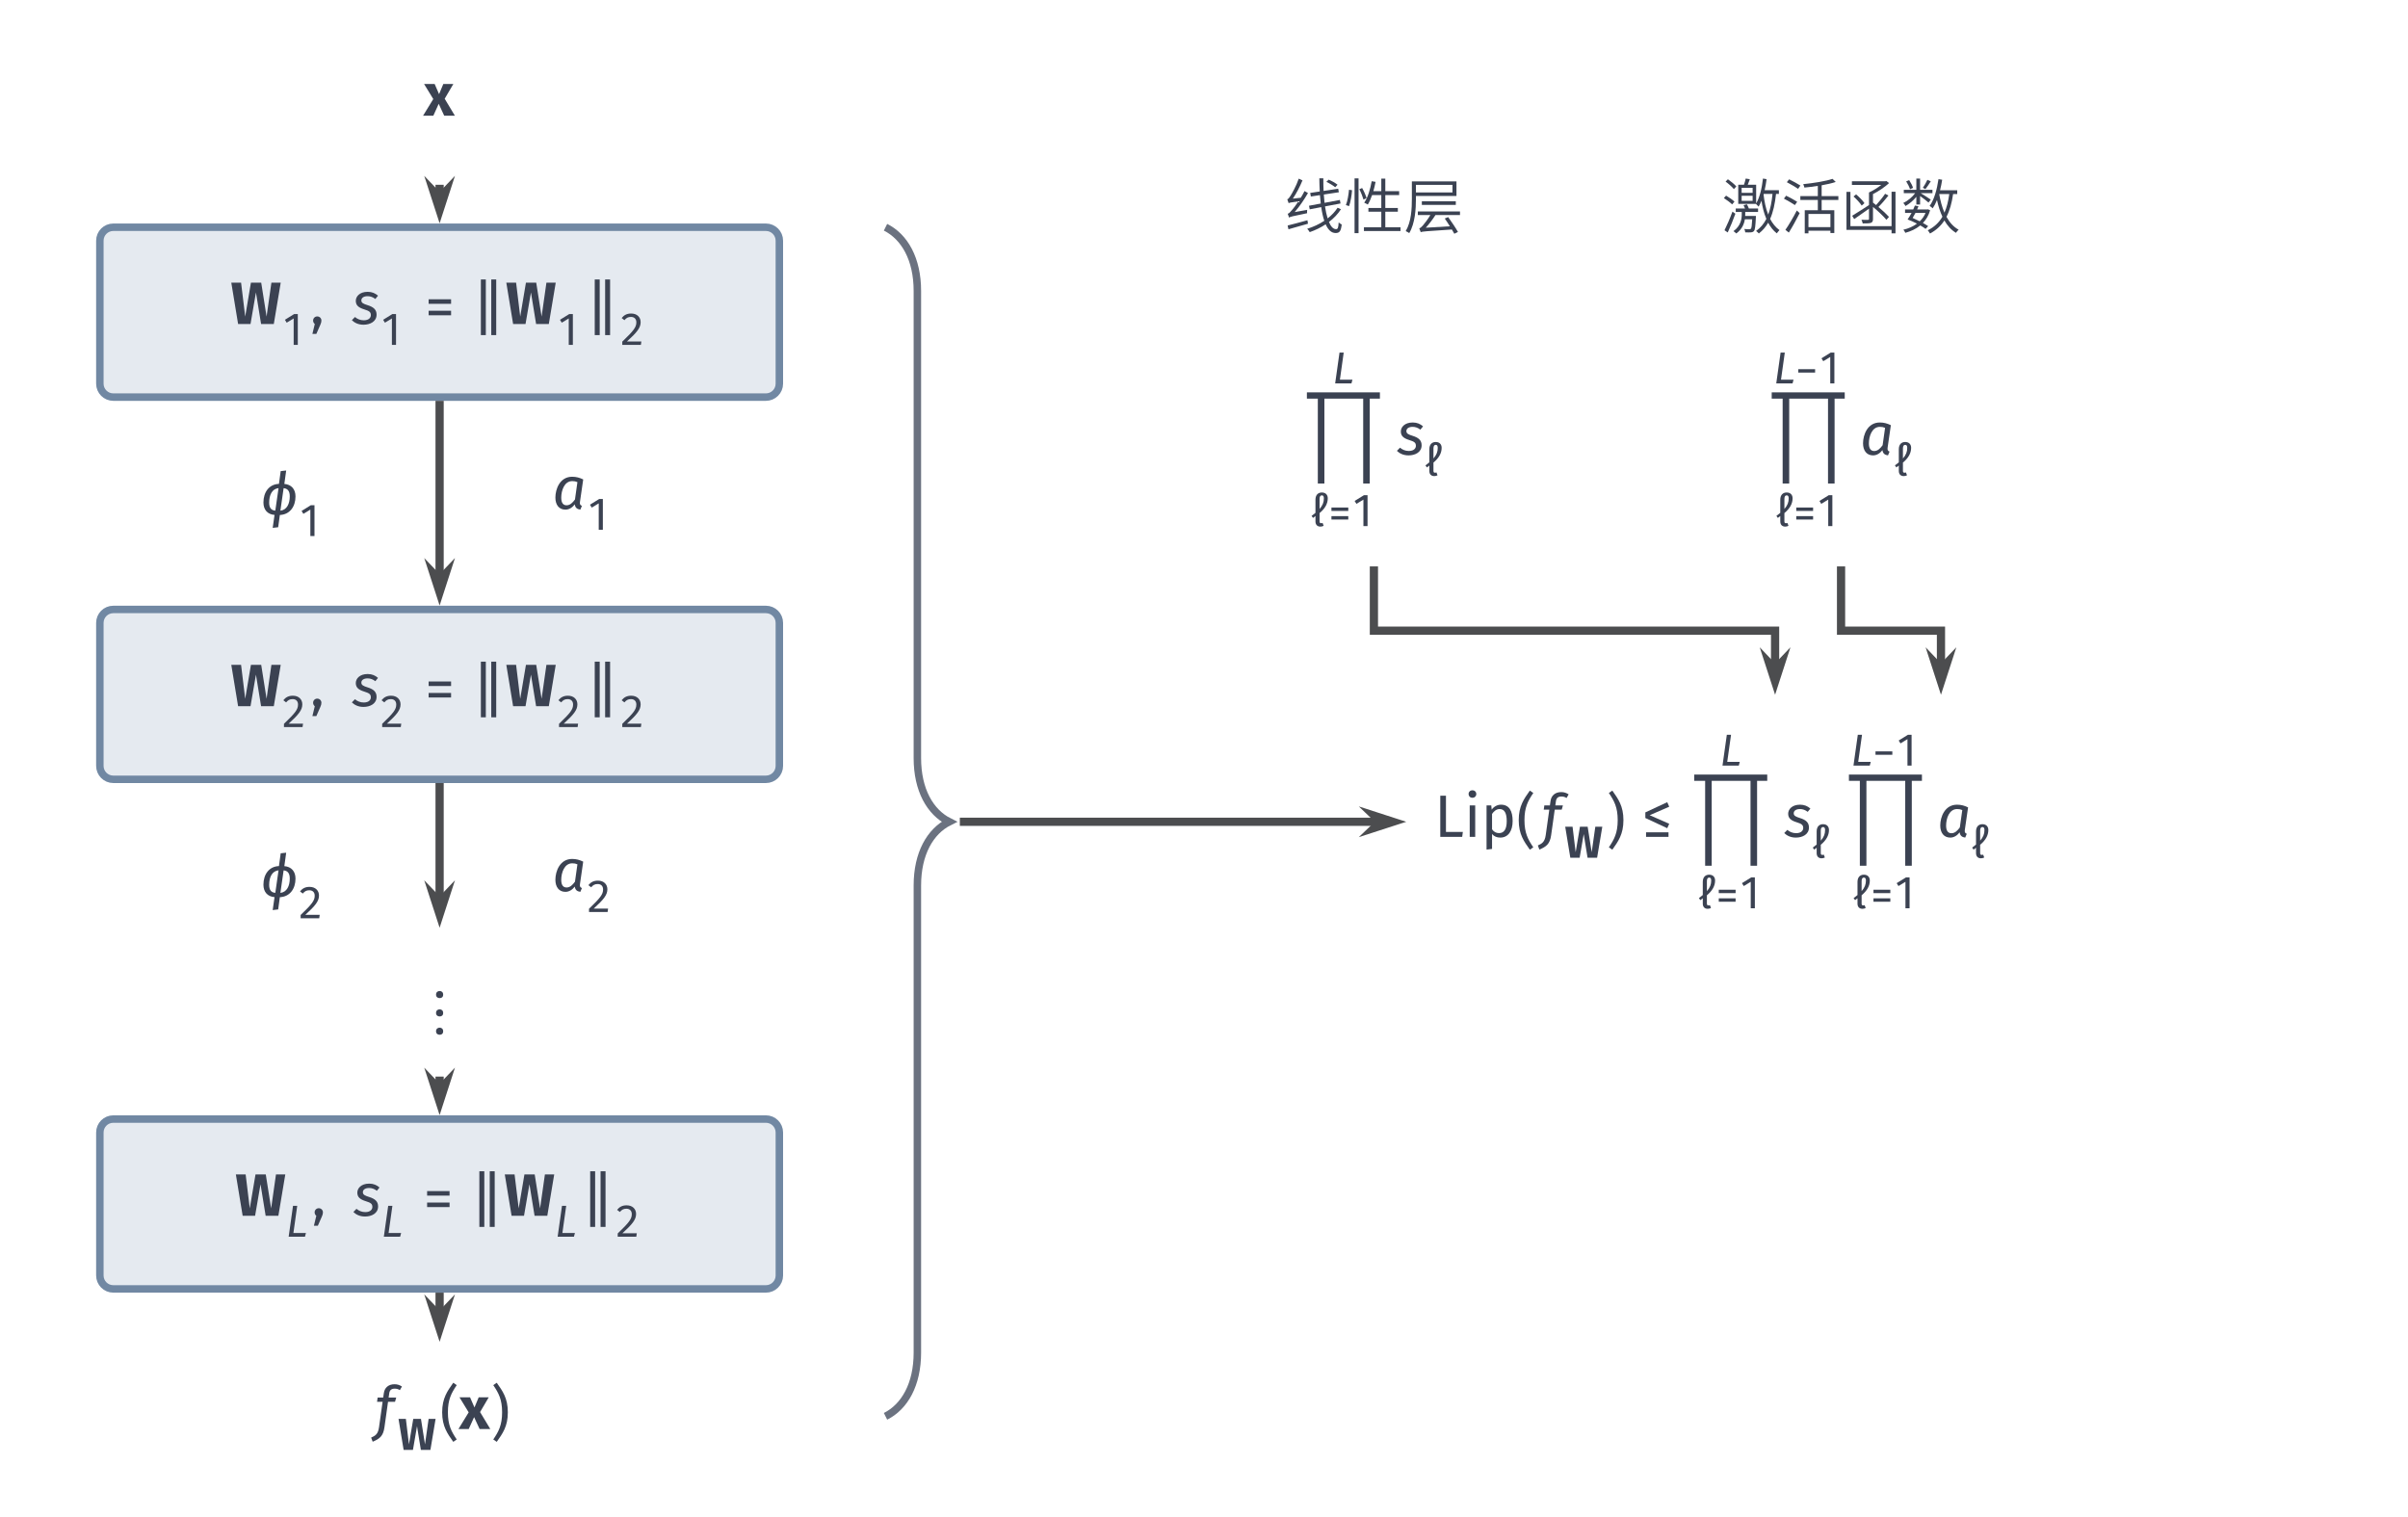
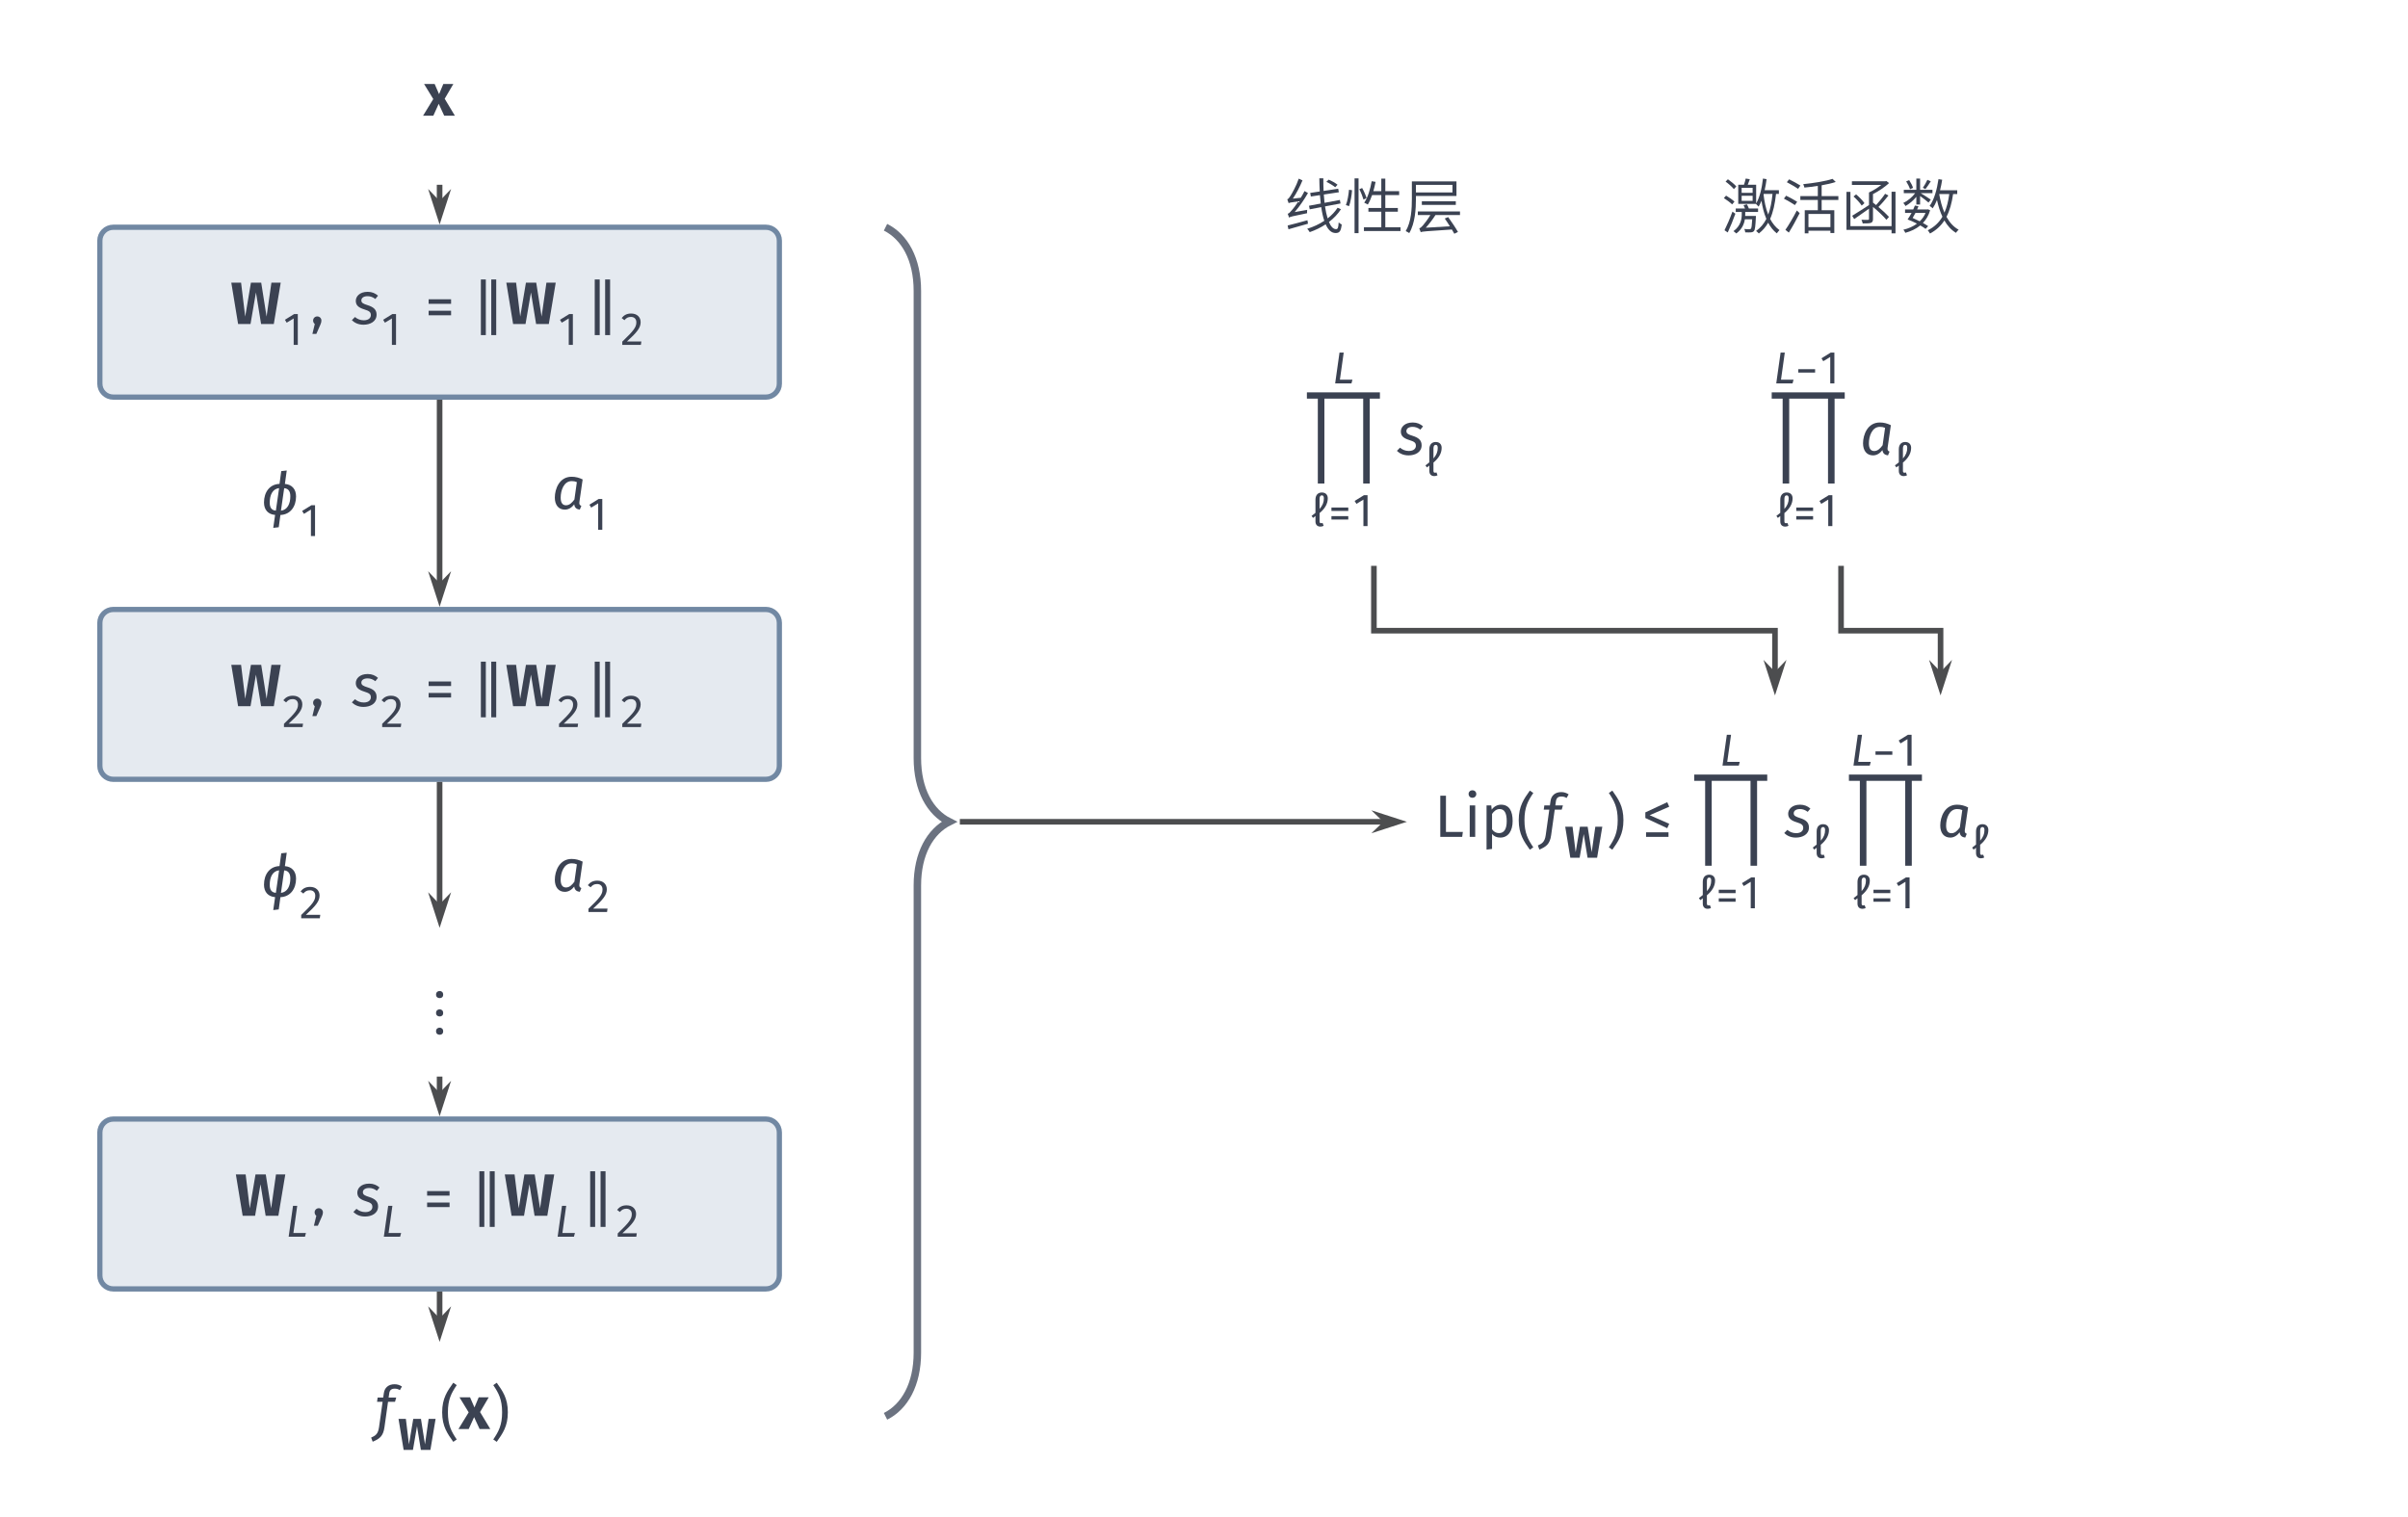
<svg xmlns="http://www.w3.org/2000/svg" xmlns:xlink="http://www.w3.org/1999/xlink" version="1.1" width="321.46" height="202.41" viewBox="0 0 321.46 202.41">
  <defs>
    <path id="font_1_1175" d="M.351 .284 .496 .531H.328L.257 .361 .183 .531H.006L.16 .279-.011 0H.161L.251 .199 .343 0H.522L.351 .284Z" />
    <path id="font_1_1148" d="M.837 .693H.681L.6 .124 .51 .693H.338L.242 .124 .173 .693H.009L.123 0H.331L.422 .529 .508 0H.721L.837 .693Z" />
    <path id="font_1_18" d="M.276 0H.368V.689H.287L.08 .561 .12 .496 .276 .591V0Z" />
    <path id="font_1_13" d="M.119 .127C.08 .127 .05 .096 .05 .058 .05 .034 .061 .013 .078-0L.038-.166H.104L.171-.013C.184 .016 .189 .036 .189 .058 .189 .096 .159 .127 .119 .127Z" />
    <path id="font_1_1221" d="M.293 .539C.156 .539 .094 .459 .094 .389 .094 .317 .134 .276 .235 .245 .319 .219 .346 .201 .346 .148 .346 .113 .32 .062 .227 .062 .168 .062 .119 .084 .08 .117L.028 .064C.069 .024 .131-.012 .223-.012 .333-.012 .442 .04 .442 .157 .442 .24 .392 .284 .293 .315 .222 .337 .187 .353 .187 .395 .187 .439 .228 .466 .292 .466 .338 .466 .382 .45 .421 .419L.466 .474C.421 .514 .366 .539 .293 .539Z" />
    <path id="font_1_30" d="M.062 .146H.438V.222H.062V.146M.062 .338H.438V.414H.062V.338Z" />
    <path id="font_1_544" d="M.417 .746H.334V-.186H.417V.746M.243 .746H.16V-.186H.243V.746Z" />
    <path id="font_1_19" d="M.258 .701C.163 .701 .099 .667 .045 .6L.107 .552C.15 .603 .187 .625 .253 .625 .328 .625 .373 .579 .373 .504 .373 .395 .315 .319 .059 .073V0H.474L.485 .077H.164C.389 .282 .469 .383 .469 .508 .469 .617 .391 .701 .258 .701Z" />
    <path id="font_1_1189" d="M.253 .689H.159L.062 0H.426L.448 .083H.168L.253 .689Z" />
    <path id="font_1_1493" d="M.326 .075 .38 .452C.45 .446 .483 .4 .483 .316 .483 .191 .435 .088 .326 .075M.241 .076C.17 .081 .138 .126 .138 .209 .138 .336 .184 .44 .295 .453L.241 .076M.579 .314C.579 .435 .51 .514 .392 .523L.423 .748 .331 .738 .302 .524C.136 .518 .042 .385 .042 .212 .042 .09 .111 .013 .228 .004L.197-.213 .289-.202 .317 .003C.485 .01 .579 .144 .579 .314Z" />
    <path id="font_1_1204" d="M.333 .466C.368 .466 .391 .461 .419 .449L.378 .158C.337 .103 .296 .061 .237 .061 .181 .061 .148 .101 .148 .189 .148 .307 .199 .466 .333 .466M.331 .539C.126 .539 .05 .334 .05 .19 .05 .069 .11-.012 .218-.012 .28-.012 .334 .023 .375 .076 .382 .019 .415-.005 .468-.012L.494 .051C.461 .064 .457 .083 .462 .12L.516 .494C.456 .523 .399 .539 .331 .539Z" />
    <path id="font_2_1985" d="M.26 .319C.228 .319 .2 .299 .2 .259 .2 .22 .226 .2 .26 .2 .294 .2 .319 .218 .319 .258 .319 .299 .293 .319 .26 .319M.26 .626C.228 .626 .2 .606 .2 .566 .2 .527 .226 .507 .26 .507 .294 .507 .319 .525 .319 .565 .319 .606 .293 .626 .26 .626M.26 .012C.228 .012 .2-.008 .2-.048 .2-.087 .226-.107 .26-.107 .294-.107 .319-.089 .319-.049 .319-.008 .293 .012 .26 .012Z" />
    <path id="font_1_1209" d="M.431 .676C.456 .676 .486 .672 .517 .651L.552 .712C.513 .736 .479 .75 .428 .75 .324 .75 .261 .69 .249 .602L.238 .527H.145L.135 .456H.228L.168 .029C.152-.084 .108-.112 .036-.144L.062-.213C.179-.163 .238-.12 .259 .029L.319 .456H.436L.456 .527H.329L.339 .597C.346 .648 .372 .676 .431 .676Z" />
    <path id="font_1_9" d="M.226 .775C.128 .636 .04 .517 .04 .28 .04 .043 .128-.076 .226-.215L.284-.175C.194-.042 .136 .066 .136 .28 .136 .495 .194 .602 .284 .735L.226 .775Z" />
    <path id="font_1_10" d="M.098 .775 .04 .735C.13 .602 .188 .495 .188 .28 .188 .066 .13-.042 .04-.175L.098-.215C.196-.076 .284 .043 .284 .28 .284 .517 .196 .636 .098 .775Z" />
    <path id="font_3_31730" d="M.055 .05 .069-.013C.16 .013 .281 .047 .396 .08L.387 .138C.264 .104 .137 .07 .055 .05M.743 .818 .704 .781C.756 .757 .819 .719 .852 .691L.891 .733C.858 .761 .793 .797 .743 .818M.078 .183C.097 .196 .13 .205 .381 .256 .38 .269 .38 .295 .382 .312L.173 .275C.252 .366 .33 .48 .396 .594L.338 .627C.319 .589 .298 .551 .275 .515L.142 .5C.201 .587 .26 .699 .304 .806L.241 .835C.201 .714 .127 .585 .105 .551 .084 .517 .067 .493 .049 .489 .057 .471 .068 .438 .072 .424 .085 .432 .109 .438 .236 .455 .191 .387 .15 .333 .131 .313 .101 .276 .077 .25 .056 .247 .064 .23 .074 .198 .078 .183M.948 .322 .892 .348C.85 .282 .793 .222 .725 .169 .707 .226 .693 .293 .681 .37L.941 .419 .93 .478 .673 .43C.668 .474 .664 .52 .661 .569L.913 .607 .902 .666 .657 .629C.654 .696 .653 .767 .653 .84H.586C.587 .764 .589 .691 .593 .62L.433 .596 .444 .536 .596 .559C.6 .51 .604 .463 .61 .418L.413 .381 .425 .321 .618 .358C.63 .271 .647 .194 .669 .129 .584 .072 .486 .027 .383-.005 .398-.021 .416-.044 .425-.061 .52-.028 .611 .016 .692 .07 .733-.022 .787-.076 .859-.076 .926-.076 .948-.043 .961 .067 .946 .074 .924 .088 .91 .102 .905 .013 .895-.011 .866-.011 .819-.011 .779 .032 .747 .109 .828 .17 .897 .243 .948 .322Z" />
    <path id="font_3_17657" d="M.243 .839H.176V-.078H.243V.839M.134 .641 .083 .649C.076 .568 .058 .459 .031 .392L.084 .374C.11 .447 .129 .561 .134 .641M.303 .678 .256 .658C.285 .602 .314 .528 .326 .484L.377 .51C.365 .552 .334 .624 .303 .678M.946 .021H.691V.281H.901V.344H.691V.56H.923V.625H.691V.835H.624V.625H.491C.505 .675 .518 .728 .528 .781L.463 .792C.439 .656 .398 .52 .338 .432 .355 .425 .385 .41 .398 .401 .425 .445 .449 .499 .47 .56H.624V.344H.408V.281H.624V.021H.333V-.043H.946V.021Z" />
    <path id="font_3_15828" d="M.872 .455H.303V.395H.872V.455M.883 .789H.136V.497C.136 .338 .128 .115 .033-.044 .049-.05 .079-.067 .092-.077 .19 .087 .204 .329 .204 .497V.545H.883V.789M.204 .731H.816V.604H.204V.731M.744 .191 .687 .167C.714 .128 .745 .082 .772 .037L.369 .013C.425 .074 .482 .149 .531 .225H.942V.285H.236V.225H.446C.399 .146 .339 .072 .319 .049 .296 .024 .277 .006 .26 .003 .268-.015 .28-.047 .284-.061 .313-.05 .36-.046 .806-.017L.847-.088 .908-.058C.874 .004 .801 .112 .744 .191Z" />
    <path id="font_3_24523" d="M.335 .466V.551H.519V.466H.335M.335 .6V.684H.519V.6H.335M.105 .827 .066 .788C.115 .753 .176 .699 .205 .662L.246 .707C.216 .742 .154 .793 .105 .827M.074 .553 .037 .512C.085 .481 .146 .436 .176 .406L.215 .453C.184 .482 .122 .526 .074 .553M.048-.027 .102-.064C.144 .026 .194 .148 .23 .25L.181 .285C.142 .177 .086 .049 .048-.027M.753 .829 .692 .839C.674 .679 .639 .525 .578 .422V.735H.437L.472 .828 .403 .839C.397 .809 .385 .768 .374 .735H.278V.415H.574C.586 .404 .61 .38 .619 .369 .637 .398 .653 .431 .667 .467 .682 .368 .707 .261 .749 .163 .707 .082 .652 .014 .577-.039 .591-.049 .614-.07 .623-.081 .688-.031 .739 .029 .779 .099 .816 .031 .863-.032 .924-.079 .934-.063 .956-.038 .969-.025 .902 .023 .851 .089 .812 .163 .863 .277 .893 .416 .911 .582H.959V.644H.72C.734 .703 .744 .765 .753 .829V.829M.423 .408 .367 .393C.375 .376 .384 .356 .392 .337H.236V.279H.337V.242C.337 .167 .323 .048 .198-.042 .213-.052 .234-.069 .245-.081 .342-.01 .377 .079 .389 .157H.512C.506 .052 .501 .011 .49-.001 .484-.008 .477-.01 .464-.01 .451-.01 .417-.01 .379-.006 .388-.021 .394-.044 .395-.062 .433-.064 .471-.064 .49-.062 .513-.06 .528-.055 .541-.04 .559-.019 .566 .039 .573 .187 .574 .196 .574 .213 .574 .213H.394L.395 .24V.279H.61V.337H.456C.447 .36 .435 .387 .423 .408M.852 .582C.839 .449 .817 .333 .78 .235 .737 .343 .715 .463 .702 .571L.705 .582H.852Z" />
    <path id="font_3_23408" d="M.13 .826 .092 .778C.154 .745 .238 .697 .28 .666L.319 .722C.276 .75 .192 .796 .13 .826M.08 .552 .043 .503C.104 .471 .186 .423 .227 .395L.265 .45C.223 .478 .14 .523 .08 .552M.068-.02 .125-.066C.184 .027 .254 .155 .307 .26L.259 .304C.201 .191 .122 .056 .068-.02M.955 .545H.675V.726C.763 .742 .846 .76 .911 .782L.857 .834C.746 .795 .54 .763 .366 .745 .374 .73 .383 .704 .386 .688 .458 .695 .536 .704 .611 .716V.545H.318V.48H.611V.308H.392V-.079H.454V-.035H.822V-.073H.887V.308H.675V.48H.955V.545M.454 .026V.246H.822V.026H.454Z" />
    <path id="font_3_11154" d="M.252 .574 .209 .539C.26 .494 .319 .428 .346 .386L.392 .427C.364 .469 .305 .529 .252 .574M.157 .616H.091V-.021H.846V-.079H.912V.618H.846V.042H.157V.616M.744 .794H.182V.732H.673C.614 .685 .535 .636 .468 .606L.469 .605H.468V.395C.364 .327 .256 .258 .186 .216L.22 .16C.291 .21 .381 .272 .468 .334V.163C.468 .152 .464 .148 .451 .147 .437 .146 .392 .146 .342 .148 .351 .13 .36 .104 .363 .087 .429 .087 .474 .088 .5 .097 .526 .108 .535 .126 .535 .162V.364C.621 .293 .711 .207 .76 .148L.803 .197C.763 .241 .697 .304 .626 .363 .681 .417 .744 .491 .794 .555L.738 .584C.701 .528 .638 .451 .587 .395L.535 .436V.579C.629 .626 .732 .696 .804 .763L.759 .798 .744 .794Z" />
    <path id="font_3_20002" d="M.503 .793 .446 .818C.429 .779 .395 .719 .37 .684L.413 .662C.44 .696 .474 .746 .503 .793M.141 .812 .091 .792C.118 .75 .145 .695 .155 .66L.206 .683C.196 .718 .168 .772 .141 .812M.444 .321H.274L.297 .375 .237 .387C.229 .366 .22 .344 .209 .321H.072V.263H.181C.159 .223 .136 .184 .115 .154 .165 .136 .22 .11 .272 .084 .206 .035 .127 .001 .044-.018 .056-.03 .07-.054 .076-.07 .168-.045 .255-.006 .327 .054 .362 .034 .393 .014 .416-.004L.459 .042C.435 .058 .405 .077 .371 .095 .425 .151 .467 .221 .492 .308L.456 .324 .444 .321M.415 .263C.392 .208 .359 .162 .318 .123 .279 .143 .238 .162 .199 .179 .214 .204 .23 .233 .246 .263H.415M.324 .839H.261V.65H.051V.594H.241C.192 .527 .114 .463 .042 .43 .056 .418 .071 .395 .079 .379 .143 .414 .211 .471 .261 .533V.404H.324V.546C.374 .511 .439 .461 .465 .437L.503 .486C.478 .504 .384 .565 .335 .594H.531V.65H.324V.839M.694 .819 .632 .829C.606 .654 .561 .487 .484 .381 .499 .372 .525 .351 .535 .34 .562 .38 .586 .427 .607 .48 .629 .377 .659 .283 .698 .2 .641 .102 .562 .027 .452-.028 .464-.041 .483-.068 .49-.082 .594-.026 .672 .047 .731 .137 .781 .049 .845-.022 .925-.07 .935-.053 .954-.03 .97-.018 .885 .028 .818 .103 .766 .198 .82 .302 .855 .428 .877 .58H.946V.643H.658C.673 .699 .684 .758 .694 .819V.819M.813 .58C.796 .459 .771 .356 .732 .268 .692 .36 .663 .467 .644 .58H.813Z" />
    <path id="font_1_1582" d="M.09 1.067H.273V-.355H.383V1.067H1.033V-.355H1.143V1.067H1.313V1.172H.09V1.067Z" />
    <path id="font_1_593" d="M.25 .686C.279 .686 .295 .665 .295 .62 .295 .533 .269 .462 .199 .382V.607C.199 .662 .219 .686 .25 .686M.232 .064C.208 .064 .199 .078 .199 .106V.29C.32 .391 .382 .499 .382 .62 .382 .696 .335 .75 .25 .75 .169 .75 .107 .699 .107 .588V.295L.02 .227 .053 .182 .107 .224V.104C.107 .029 .15-.012 .217-.012 .244-.012 .27-.005 .29 .006L.266 .07C.256 .066 .245 .064 .232 .064Z" />
    <path id="font_1_754" d="M.062 .242H.438V.318H.062V.242Z" />
    <path id="font_1_45" d="M.195 .689H.1V0H.467L.478 .083H.195V.689Z" />
    <path id="font_1_74" d="M.187 .527H.095V0H.187V.527M.14 .78C.102 .78 .076 .753 .076 .717 .076 .682 .102 .655 .14 .655 .179 .655 .205 .682 .205 .717 .205 .753 .179 .78 .14 .78Z" />
    <path id="font_1_81" d="M.303 .063C.255 .063 .214 .086 .187 .127V.384C.215 .426 .258 .466 .314 .466 .393 .466 .433 .401 .433 .264 .433 .126 .387 .063 .303 .063M.337 .539C.277 .539 .22 .51 .181 .456L.174 .527H.095V-.213L.187-.202V.048C.221 .007 .268-.012 .325-.012 .461-.012 .532 .104 .532 .264 .532 .43 .477 .539 .337 .539Z" />
    <path id="font_1_817" d="M.062 0H.438V.076H.062V0M.05 .316 .417 .145 .45 .219 .123 .363 .45 .505 .417 .581 .05 .41V.316Z" />
  </defs>
  <use data-text="𝐱" xlink:href="#font_1_1175" transform="matrix(7.9701,0,0,-7.9701,56.566,15.44601)" fill="#3b4252" />
  <path transform="matrix(1,0,0,-1,1.992996,189.079)" d="M100.255 158.741H13.132C12.141 158.741 11.338 157.939 11.338 156.948V137.857C11.338 136.867 12.141 136.064 13.132 136.064H100.255C101.245 136.064 102.048 136.867 102.048 137.857V156.948C102.048 157.939 101.245 158.741 100.255 158.741ZM11.338 136.064" fill="#e5eaf0" />
-   <path transform="matrix(1,0,0,-1,1.992996,189.079)" stroke-width=".996" stroke-linecap="butt" stroke-miterlimit="10" stroke-linejoin="miter" fill="none" stroke="#7188a3" d="M100.255 158.741H13.132C12.141 158.741 11.338 157.939 11.338 156.948V137.857C11.338 136.867 12.141 136.064 13.132 136.064H100.255C101.245 136.064 102.048 136.867 102.048 137.857V156.948C102.048 157.939 101.245 158.741 100.255 158.741ZM11.338 136.064" />
+   <path transform="matrix(1,0,0,-1,1.992996,189.079)" stroke-width=".697" stroke-linecap="butt" stroke-miterlimit="10" stroke-linejoin="miter" fill="none" stroke="#7188a3" d="M100.255 158.741H13.132C12.141 158.741 11.338 157.939 11.338 156.948V137.857C11.338 136.867 12.141 136.064 13.132 136.064H100.255C101.245 136.064 102.048 136.867 102.048 137.857V156.948C102.048 157.939 101.245 158.741 100.255 158.741ZM11.338 136.064" />
  <use data-text="𝐖" xlink:href="#font_1_1148" transform="matrix(7.9701,0,0,-7.9701,30.80499,43.25401)" fill="#3b4252" />
  <use data-text="1" xlink:href="#font_1_18" transform="matrix(5.9776,0,0,-5.9776,37.55499,46.04402)" fill="#3b4252" />
  <use data-text="," xlink:href="#font_1_13" transform="matrix(7.9701,0,0,-7.9701,41.401,43.25401)" fill="#3b4252" />
  <use data-text="𝑠" xlink:href="#font_1_1221" transform="matrix(7.9701,0,0,-7.9701,46.74893,43.25401)" fill="#3b4252" />
  <use data-text="1" xlink:href="#font_1_18" transform="matrix(5.9776,0,0,-5.9776,50.66799,46.04402)" fill="#3b4252" />
  <use data-text="=" xlink:href="#font_1_30" transform="matrix(7.9701,0,0,-7.9701,56.72699,43.25401)" fill="#3b4252" />
  <use data-text="‖" xlink:href="#font_1_544" transform="matrix(7.9701,0,0,-7.9701,62.91976,43.25401)" fill="#3b4252" />
  <use data-text="𝐖" xlink:href="#font_1_1148" transform="matrix(7.9701,0,0,-7.9701,67.51851,43.25401)" fill="#3b4252" />
  <use data-text="1" xlink:href="#font_1_18" transform="matrix(5.9776,0,0,-5.9776,74.27599,46.04402)" fill="#3b4252" />
  <use data-text="‖" xlink:href="#font_1_544" transform="matrix(7.9701,0,0,-7.9701,78.12099,43.25401)" fill="#3b4252" />
  <use data-text="2" xlink:href="#font_1_19" transform="matrix(5.9776,0,0,-5.9776,82.71999,46.04402)" fill="#3b4252" />
  <path transform="matrix(1,0,0,-1,1.992996,189.079)" d="M100.255 107.717H13.132C12.141 107.717 11.338 106.915 11.338 105.924V86.833C11.338 85.843 12.141 85.04 13.132 85.04H100.255C101.245 85.04 102.048 85.843 102.048 86.833V105.924C102.048 106.915 101.245 107.717 100.255 107.717ZM11.338 85.04" fill="#e5eaf0" />
-   <path transform="matrix(1,0,0,-1,1.992996,189.079)" stroke-width=".996" stroke-linecap="butt" stroke-miterlimit="10" stroke-linejoin="miter" fill="none" stroke="#7188a3" d="M100.255 107.717H13.132C12.141 107.717 11.338 106.915 11.338 105.924V86.833C11.338 85.843 12.141 85.04 13.132 85.04H100.255C101.245 85.04 102.048 85.843 102.048 86.833V105.924C102.048 106.915 101.245 107.717 100.255 107.717ZM11.338 85.04" />
+   <path transform="matrix(1,0,0,-1,1.992996,189.079)" stroke-width=".697" stroke-linecap="butt" stroke-miterlimit="10" stroke-linejoin="miter" fill="none" stroke="#7188a3" d="M100.255 107.717H13.132C12.141 107.717 11.338 106.915 11.338 105.924V86.833C11.338 85.843 12.141 85.04 13.132 85.04H100.255C101.245 85.04 102.048 85.843 102.048 86.833V105.924C102.048 106.915 101.245 107.717 100.255 107.717ZM11.338 85.04" />
  <use data-text="𝐖" xlink:href="#font_1_1148" transform="matrix(7.9701,0,0,-7.9701,30.80499,94.27801)" fill="#3b4252" />
  <use data-text="2" xlink:href="#font_1_19" transform="matrix(5.9776,0,0,-5.9776,37.55499,97.06801)" fill="#3b4252" />
  <use data-text="," xlink:href="#font_1_13" transform="matrix(7.9701,0,0,-7.9701,41.401,94.27801)" fill="#3b4252" />
  <use data-text="𝑠" xlink:href="#font_1_1221" transform="matrix(7.9701,0,0,-7.9701,46.74893,94.27801)" fill="#3b4252" />
  <use data-text="2" xlink:href="#font_1_19" transform="matrix(5.9776,0,0,-5.9776,50.66799,97.06801)" fill="#3b4252" />
  <use data-text="=" xlink:href="#font_1_30" transform="matrix(7.9701,0,0,-7.9701,56.72699,94.27801)" fill="#3b4252" />
  <use data-text="‖" xlink:href="#font_1_544" transform="matrix(7.9701,0,0,-7.9701,62.91976,94.27801)" fill="#3b4252" />
  <use data-text="𝐖" xlink:href="#font_1_1148" transform="matrix(7.9701,0,0,-7.9701,67.51851,94.27801)" fill="#3b4252" />
  <use data-text="2" xlink:href="#font_1_19" transform="matrix(5.9776,0,0,-5.9776,74.27599,97.06801)" fill="#3b4252" />
  <use data-text="‖" xlink:href="#font_1_544" transform="matrix(7.9701,0,0,-7.9701,78.12099,94.27801)" fill="#3b4252" />
  <use data-text="2" xlink:href="#font_1_19" transform="matrix(5.9776,0,0,-5.9776,82.71999,97.06801)" fill="#3b4252" />
  <path transform="matrix(1,0,0,-1,1.992996,189.079)" d="M100.255 39.685H13.132C12.141 39.685 11.338 38.883 11.338 37.892V18.801C11.338 17.811 12.141 17.008 13.132 17.008H100.255C101.245 17.008 102.048 17.811 102.048 18.801V37.892C102.048 38.883 101.245 39.685 100.255 39.685ZM11.338 17.008" fill="#e5eaf0" />
-   <path transform="matrix(1,0,0,-1,1.992996,189.079)" stroke-width=".996" stroke-linecap="butt" stroke-miterlimit="10" stroke-linejoin="miter" fill="none" stroke="#7188a3" d="M100.255 39.685H13.132C12.141 39.685 11.338 38.883 11.338 37.892V18.801C11.338 17.811 12.141 17.008 13.132 17.008H100.255C101.245 17.008 102.048 17.811 102.048 18.801V37.892C102.048 38.883 101.245 39.685 100.255 39.685ZM11.338 17.008" />
+   <path transform="matrix(1,0,0,-1,1.992996,189.079)" stroke-width=".697" stroke-linecap="butt" stroke-miterlimit="10" stroke-linejoin="miter" fill="none" stroke="#7188a3" d="M100.255 39.685H13.132C12.141 39.685 11.338 38.883 11.338 37.892V18.801C11.338 17.811 12.141 17.008 13.132 17.008H100.255C101.245 17.008 102.048 17.811 102.048 18.801V37.892C102.048 38.883 101.245 39.685 100.255 39.685ZM11.338 17.008" />
  <use data-text="𝐖" xlink:href="#font_1_1148" transform="matrix(7.9701,0,0,-7.9701,31.41499,162.31)" fill="#3b4252" />
  <use data-text="𝐿" xlink:href="#font_1_1189" transform="matrix(5.9776,0,0,-5.9776,38.16499,165.1)" fill="#3b4252" />
  <use data-text="," xlink:href="#font_1_13" transform="matrix(7.9701,0,0,-7.9701,41.60399,162.31)" fill="#3b4252" />
  <use data-text="𝑠" xlink:href="#font_1_1221" transform="matrix(7.9701,0,0,-7.9701,46.95193,162.31)" fill="#3b4252" />
  <use data-text="𝐿" xlink:href="#font_1_1189" transform="matrix(5.9776,0,0,-5.9776,50.871,165.1)" fill="#3b4252" />
  <use data-text="=" xlink:href="#font_1_30" transform="matrix(7.9701,0,0,-7.9701,56.524,162.31)" fill="#3b4252" />
  <use data-text="‖" xlink:href="#font_1_544" transform="matrix(7.9701,0,0,-7.9701,62.71676,162.31)" fill="#3b4252" />
  <use data-text="𝐖" xlink:href="#font_1_1148" transform="matrix(7.9701,0,0,-7.9701,67.31551,162.31)" fill="#3b4252" />
  <use data-text="𝐿" xlink:href="#font_1_1189" transform="matrix(5.9776,0,0,-5.9776,74.073,165.1)" fill="#3b4252" />
  <use data-text="‖" xlink:href="#font_1_544" transform="matrix(7.9701,0,0,-7.9701,77.51199,162.31)" fill="#3b4252" />
  <use data-text="2" xlink:href="#font_1_19" transform="matrix(5.9776,0,0,-5.9776,82.11099,165.1)" fill="#3b4252" />
-   <path transform="matrix(1,0,0,-1,1.992996,189.079)" stroke-width="1.096" stroke-linecap="butt" stroke-miterlimit="10" stroke-linejoin="miter" fill="none" stroke="#4c4d4f" d="M56.693 164.411V162.96" />
-   <path transform="matrix(0,1,1,0,58.68634,23.60318)" d="M4.501 0 1.897 .843 2.779 0 1.897-.843Z" fill="#4c4d4f" />
-   <path transform="matrix(0,1,1,0,58.68634,23.60318)" stroke-width="1.052" stroke-linecap="butt" stroke-miterlimit="10" stroke-linejoin="miter" fill="none" stroke="#4c4d4f" d="M4.501 0 1.897 .843 2.779 0 1.897-.843Z" />
-   <path transform="matrix(1,0,0,-1,1.992996,189.079)" stroke-width="1.096" stroke-linecap="butt" stroke-miterlimit="10" stroke-linejoin="miter" fill="none" stroke="#4c4d4f" d="M56.693 135.566V111.936" />
-   <path transform="matrix(0,1,1,0,58.68634,74.6272)" d="M4.501 0 1.897 .843 2.779 0 1.897-.843Z" fill="#4c4d4f" />
-   <path transform="matrix(0,1,1,0,58.68634,74.6272)" stroke-width="1.052" stroke-linecap="butt" stroke-miterlimit="10" stroke-linejoin="miter" fill="none" stroke="#4c4d4f" d="M4.501 0 1.897 .843 2.779 0 1.897-.843Z" />
-   <use data-text="𝜙" xlink:href="#font_1_1493" transform="matrix(7.9701,0,0,-7.9701,34.83299,68.77401)" fill="#3b4252" />
-   <use data-text="1" xlink:href="#font_1_18" transform="matrix(5.9776,0,0,-5.9776,39.78199,71.56401)" fill="#3b4252" />
-   <use data-text="𝑎" xlink:href="#font_1_1204" transform="matrix(7.9701,0,0,-7.9701,73.744,67.94101)" fill="#3b4252" />
-   <use data-text="1" xlink:href="#font_1_18" transform="matrix(5.9776,0,0,-5.9776,78.27901,70.73101)" fill="#3b4252" />
-   <path transform="matrix(1,0,0,-1,1.992996,189.079)" stroke-width="1.096" stroke-linecap="butt" stroke-miterlimit="10" stroke-linejoin="miter" fill="none" stroke="#4c4d4f" d="M56.693 84.542V68.918" />
-   <path transform="matrix(0,1,1,0,58.68634,117.6454)" d="M4.501 0 1.897 .843 2.779 0 1.897-.843Z" fill="#4c4d4f" />
-   <path transform="matrix(0,1,1,0,58.68634,117.6454)" stroke-width="1.052" stroke-linecap="butt" stroke-miterlimit="10" stroke-linejoin="miter" fill="none" stroke="#4c4d4f" d="M4.501 0 1.897 .843 2.779 0 1.897-.843Z" />
-   <use data-text="𝜙" xlink:href="#font_1_1493" transform="matrix(7.9701,0,0,-7.9701,34.83299,119.798)" fill="#3b4252" />
-   <use data-text="2" xlink:href="#font_1_19" transform="matrix(5.9776,0,0,-5.9776,39.78199,122.588)" fill="#3b4252" />
-   <use data-text="𝑎" xlink:href="#font_1_1204" transform="matrix(7.9701,0,0,-7.9701,73.744,118.965)" fill="#3b4252" />
-   <use data-text="2" xlink:href="#font_1_19" transform="matrix(5.9776,0,0,-5.9776,78.27901,121.755)" fill="#3b4252" />
+   <path transform="matrix(1,0,0,-1,1.992996,189.079)" stroke-width=".747" stroke-linecap="butt" stroke-miterlimit="10" stroke-linejoin="miter" fill="none" stroke="#4c4d4f" d="M56.693 164.411V161.9" />
+   <path transform="matrix(0,1,1,0,58.68634,25.31171)" d="M3.445 0 1.347 .678 2.054 0 1.347-.678Z" fill="#4c4d4f" />
+   <path transform="matrix(0,1,1,0,58.68634,25.31171)" stroke-width=".747" stroke-linecap="butt" stroke-miterlimit="10" stroke-linejoin="miter" fill="none" stroke="#4c4d4f" d="M3.445 0 1.347 .678 2.054 0 1.347-.678Z" />
+   <path transform="matrix(1,0,0,-1,1.992996,189.079)" stroke-width=".747" stroke-linecap="butt" stroke-miterlimit="10" stroke-linejoin="miter" fill="none" stroke="#4c4d4f" d="M56.693 135.715V110.876" />
+   <path transform="matrix(0,1,1,0,58.68634,76.33572)" d="M3.445 0 1.347 .678 2.054 0 1.347-.678Z" fill="#4c4d4f" />
+   <path transform="matrix(0,1,1,0,58.68634,76.33572)" stroke-width=".747" stroke-linecap="butt" stroke-miterlimit="10" stroke-linejoin="miter" fill="none" stroke="#4c4d4f" d="M3.445 0 1.347 .678 2.054 0 1.347-.678Z" />
+   <use data-text="𝜙" xlink:href="#font_1_1493" transform="matrix(7.9701,0,0,-7.9701,34.908,68.77401)" fill="#3b4252" />
+   <use data-text="1" xlink:href="#font_1_18" transform="matrix(5.9776,0,0,-5.9776,39.857,71.56401)" fill="#3b4252" />
+   <use data-text="𝑎" xlink:href="#font_1_1204" transform="matrix(7.9701,0,0,-7.9701,73.66899,67.94101)" fill="#3b4252" />
+   <use data-text="1" xlink:href="#font_1_18" transform="matrix(5.9776,0,0,-5.9776,78.204,70.73101)" fill="#3b4252" />
+   <path transform="matrix(1,0,0,-1,1.992996,189.079)" stroke-width=".747" stroke-linecap="butt" stroke-miterlimit="10" stroke-linejoin="miter" fill="none" stroke="#4c4d4f" d="M56.693 84.691V68.007" />
+   <path transform="matrix(0,1,1,0,58.68634,119.2045)" d="M3.445 0 1.347 .678 2.054 0 1.347-.678Z" fill="#4c4d4f" />
+   <path transform="matrix(0,1,1,0,58.68634,119.2045)" stroke-width=".747" stroke-linecap="butt" stroke-miterlimit="10" stroke-linejoin="miter" fill="none" stroke="#4c4d4f" d="M3.445 0 1.347 .678 2.054 0 1.347-.678Z" />
+   <use data-text="𝜙" xlink:href="#font_1_1493" transform="matrix(7.9701,0,0,-7.9701,34.908,119.798)" fill="#3b4252" />
+   <use data-text="2" xlink:href="#font_1_19" transform="matrix(5.9776,0,0,-5.9776,39.857,122.588)" fill="#3b4252" />
+   <use data-text="𝑎" xlink:href="#font_1_1204" transform="matrix(7.9701,0,0,-7.9701,73.66899,118.965)" fill="#3b4252" />
+   <use data-text="2" xlink:href="#font_1_19" transform="matrix(5.9776,0,0,-5.9776,78.204,121.755)" fill="#3b4252" />
  <use data-text="⋮" xlink:href="#font_2_1985" transform="matrix(7.9701,0,0,-7.9701,56.618,137.289)" fill="#3b4252" />
-   <path transform="matrix(1,0,0,-1,1.992996,189.079)" stroke-width="1.096" stroke-linecap="butt" stroke-miterlimit="10" stroke-linejoin="miter" fill="none" stroke="#4c4d4f" d="M56.693 45.355V43.904" />
-   <path transform="matrix(0,1,1,0,58.68634,142.6592)" d="M4.501 0 1.897 .843 2.779 0 1.897-.843Z" fill="#4c4d4f" />
-   <path transform="matrix(0,1,1,0,58.68634,142.6592)" stroke-width="1.052" stroke-linecap="butt" stroke-miterlimit="10" stroke-linejoin="miter" fill="none" stroke="#4c4d4f" d="M4.501 0 1.897 .843 2.779 0 1.897-.843Z" />
-   <path transform="matrix(1,0,0,-1,1.992996,189.079)" stroke-width="1.096" stroke-linecap="butt" stroke-miterlimit="10" stroke-linejoin="miter" fill="none" stroke="#4c4d4f" d="M56.693 16.51V13.642" />
-   <path transform="matrix(0,1,1,0,58.68634,172.9214)" d="M4.501 0 1.897 .843 2.779 0 1.897-.843Z" fill="#4c4d4f" />
-   <path transform="matrix(0,1,1,0,58.68634,172.9214)" stroke-width="1.052" stroke-linecap="butt" stroke-miterlimit="10" stroke-linejoin="miter" fill="none" stroke="#4c4d4f" d="M4.501 0 1.897 .843 2.779 0 1.897-.843Z" />
+   <path transform="matrix(1,0,0,-1,1.992996,189.079)" stroke-width=".747" stroke-linecap="butt" stroke-miterlimit="10" stroke-linejoin="miter" fill="none" stroke="#4c4d4f" d="M56.693 45.355V42.844" />
+   <path transform="matrix(0,1,1,0,58.68634,144.3677)" d="M3.445 0 1.347 .678 2.054 0 1.347-.678Z" fill="#4c4d4f" />
+   <path transform="matrix(0,1,1,0,58.68634,144.3677)" stroke-width=".747" stroke-linecap="butt" stroke-miterlimit="10" stroke-linejoin="miter" fill="none" stroke="#4c4d4f" d="M3.445 0 1.347 .678 2.054 0 1.347-.678Z" />
+   <path transform="matrix(1,0,0,-1,1.992996,189.079)" stroke-width=".747" stroke-linecap="butt" stroke-miterlimit="10" stroke-linejoin="miter" fill="none" stroke="#4c4d4f" d="M56.693 16.659V12.731" />
+   <path transform="matrix(0,1,1,0,58.68634,174.4805)" d="M3.445 0 1.347 .678 2.054 0 1.347-.678Z" fill="#4c4d4f" />
+   <path transform="matrix(0,1,1,0,58.68634,174.4805)" stroke-width=".747" stroke-linecap="butt" stroke-miterlimit="10" stroke-linejoin="miter" fill="none" stroke="#4c4d4f" d="M3.445 0 1.347 .678 2.054 0 1.347-.678Z" />
  <use data-text="𝑓" xlink:href="#font_1_1209" transform="matrix(7.9701,0,0,-7.9701,49.259,190.773)" fill="#3b4252" />
  <use data-text="𝐖" xlink:href="#font_1_1148" transform="matrix(5.9776,0,0,-5.9776,53.148,193.563)" fill="#3b4252" />
  <use data-text="(" xlink:href="#font_1_9" transform="matrix(7.9701,0,0,-7.9701,58.709,190.773)" fill="#3b4252" />
  <use data-text="𝐱" xlink:href="#font_1_1175" transform="matrix(7.9701,0,0,-7.9701,61.29131,190.773)" fill="#3b4252" />
  <use data-text=")" xlink:href="#font_1_10" transform="matrix(7.9701,0,0,-7.9701,65.5314,190.773)" fill="#3b4252" />
  <use data-text="线" xlink:href="#font_3_31730" transform="matrix(7.9701,0,0,-7.9701,171.456,30.50401)" fill="#3b4252" />
  <use data-text="性" xlink:href="#font_3_17657" transform="matrix(7.9701,0,0,-7.9701,179.4261,30.50401)" fill="#3b4252" />
  <use data-text="层" xlink:href="#font_3_15828" transform="matrix(7.9701,0,0,-7.9701,187.3962,30.50401)" fill="#3b4252" />
  <use data-text="激" xlink:href="#font_3_24523" transform="matrix(7.9701,0,0,-7.9701,229.834,30.52402)" fill="#3b4252" />
  <use data-text="活" xlink:href="#font_3_23408" transform="matrix(7.9701,0,0,-7.9701,237.8041,30.52402)" fill="#3b4252" />
  <use data-text="函" xlink:href="#font_3_11154" transform="matrix(7.9701,0,0,-7.9701,245.7742,30.52402)" fill="#3b4252" />
  <use data-text="数" xlink:href="#font_3_20002" transform="matrix(7.9701,0,0,-7.9701,253.7443,30.52402)" fill="#3b4252" />
  <use data-text="𝐿" xlink:href="#font_1_1189" transform="matrix(5.9776,0,0,-5.9776,177.869,51.18601)" fill="#3b4252" />
  <use data-text="∏" xlink:href="#font_1_1582" transform="matrix(7.9701,0,0,-7.9701,173.749,61.72202)" fill="#3b4252" />
  <use data-text="ℓ" xlink:href="#font_1_593" transform="matrix(5.9776,0,0,-5.9776,174.97,70.23002)" fill="#3b4252" />
  <use data-text="=" xlink:href="#font_1_30" transform="matrix(5.9776,0,0,-5.9776,177.373,70.23002)" fill="#3b4252" />
  <use data-text="1" xlink:href="#font_1_18" transform="matrix(5.9776,0,0,-5.9776,180.3618,70.23002)" fill="#3b4252" />
  <use data-text="𝑠" xlink:href="#font_1_1221" transform="matrix(7.9701,0,0,-7.9701,186.259,60.69802)" fill="#3b4252" />
  <use data-text="ℓ" xlink:href="#font_1_593" transform="matrix(5.9776,0,0,-5.9776,190.172,63.48802)" fill="#3b4252" />
  <use data-text="𝐿" xlink:href="#font_1_1189" transform="matrix(5.9776,0,0,-5.9776,236.753,51.18601)" fill="#3b4252" />
  <use data-text="−" xlink:href="#font_1_754" transform="matrix(5.9776,0,0,-5.9776,239.694,51.18601)" fill="#3b4252" />
  <use data-text="1" xlink:href="#font_1_18" transform="matrix(5.9776,0,0,-5.9776,242.6828,51.18601)" fill="#3b4252" />
  <use data-text="∏" xlink:href="#font_1_1582" transform="matrix(7.9701,0,0,-7.9701,235.801,61.72202)" fill="#3b4252" />
  <use data-text="ℓ" xlink:href="#font_1_593" transform="matrix(5.9776,0,0,-5.9776,237.022,70.23002)" fill="#3b4252" />
  <use data-text="=" xlink:href="#font_1_30" transform="matrix(5.9776,0,0,-5.9776,239.425,70.23002)" fill="#3b4252" />
  <use data-text="1" xlink:href="#font_1_18" transform="matrix(5.9776,0,0,-5.9776,242.4138,70.23002)" fill="#3b4252" />
  <use data-text="𝑎" xlink:href="#font_1_1204" transform="matrix(7.9701,0,0,-7.9701,248.311,60.69802)" fill="#3b4252" />
  <use data-text="ℓ" xlink:href="#font_1_593" transform="matrix(5.9776,0,0,-5.9776,252.846,63.48802)" fill="#3b4252" />
  <path transform="matrix(1,0,0,-1,1.992996,189.079)" stroke-width=".996" stroke-linecap="butt" stroke-miterlimit="10" stroke-linejoin="miter" fill="none" stroke="#6b7280" d="M116.221 158.741C118.773 157.466 120.473 154.489 120.473 150.237V87.875C120.473 83.623 122.174 80.646 124.725 79.371 122.174 78.095 120.473 75.119 120.473 70.867V8.504C120.473 4.252 118.773 1.276 116.221 0" />
  <use data-text="L" xlink:href="#font_1_45" transform="matrix(7.9701,0,0,-7.9701,191.476,111.722)" fill="#3b4252" />
  <use data-text="i" xlink:href="#font_1_74" transform="matrix(7.9701,0,0,-7.9701,195.4451,111.722)" fill="#3b4252" />
  <use data-text="p" xlink:href="#font_1_81" transform="matrix(7.9701,0,0,-7.9701,197.6927,111.722)" fill="#3b4252" />
  <use data-text="(" xlink:href="#font_1_9" transform="matrix(7.9701,0,0,-7.9701,202.4269,111.722)" fill="#3b4252" />
  <use data-text="𝑓" xlink:href="#font_1_1209" transform="matrix(7.9701,0,0,-7.9701,205.0092,111.722)" fill="#3b4252" />
  <use data-text="𝐖" xlink:href="#font_1_1148" transform="matrix(5.9776,0,0,-5.9776,208.898,114.512)" fill="#3b4252" />
  <use data-text=")" xlink:href="#font_1_10" transform="matrix(7.9701,0,0,-7.9701,214.459,111.722)" fill="#3b4252" />
  <use data-text="≤" xlink:href="#font_1_817" transform="matrix(7.9701,0,0,-7.9701,219.249,111.722)" fill="#3b4252" />
  <use data-text="𝐿" xlink:href="#font_1_1189" transform="matrix(5.9776,0,0,-5.9776,229.576,102.21)" fill="#3b4252" />
  <use data-text="∏" xlink:href="#font_1_1582" transform="matrix(7.9701,0,0,-7.9701,225.455,112.746)" fill="#3b4252" />
  <use data-text="ℓ" xlink:href="#font_1_593" transform="matrix(5.9776,0,0,-5.9776,226.676,121.254)" fill="#3b4252" />
  <use data-text="=" xlink:href="#font_1_30" transform="matrix(5.9776,0,0,-5.9776,229.079,121.254)" fill="#3b4252" />
  <use data-text="1" xlink:href="#font_1_18" transform="matrix(5.9776,0,0,-5.9776,232.0678,121.254)" fill="#3b4252" />
  <use data-text="𝑠" xlink:href="#font_1_1221" transform="matrix(7.9701,0,0,-7.9701,237.966,111.722)" fill="#3b4252" />
  <use data-text="ℓ" xlink:href="#font_1_593" transform="matrix(5.9776,0,0,-5.9776,241.879,114.512)" fill="#3b4252" />
  <use data-text="𝐿" xlink:href="#font_1_1189" transform="matrix(5.9776,0,0,-5.9776,247.061,102.21)" fill="#3b4252" />
  <use data-text="−" xlink:href="#font_1_754" transform="matrix(5.9776,0,0,-5.9776,250.002,102.21)" fill="#3b4252" />
  <use data-text="1" xlink:href="#font_1_18" transform="matrix(5.9776,0,0,-5.9776,252.9908,102.21)" fill="#3b4252" />
  <use data-text="∏" xlink:href="#font_1_1582" transform="matrix(7.9701,0,0,-7.9701,246.108,112.746)" fill="#3b4252" />
  <use data-text="ℓ" xlink:href="#font_1_593" transform="matrix(5.9776,0,0,-5.9776,247.33,121.254)" fill="#3b4252" />
  <use data-text="=" xlink:href="#font_1_30" transform="matrix(5.9776,0,0,-5.9776,249.733,121.254)" fill="#3b4252" />
  <use data-text="1" xlink:href="#font_1_18" transform="matrix(5.9776,0,0,-5.9776,252.7218,121.254)" fill="#3b4252" />
  <use data-text="𝑎" xlink:href="#font_1_1204" transform="matrix(7.9701,0,0,-7.9701,258.619,111.722)" fill="#3b4252" />
  <use data-text="ℓ" xlink:href="#font_1_593" transform="matrix(5.9776,0,0,-5.9776,263.154,114.512)" fill="#3b4252" />
-   <path transform="matrix(1,0,0,-1,1.992996,189.079)" stroke-width="1.096" stroke-linecap="butt" stroke-miterlimit="10" stroke-linejoin="miter" fill="none" stroke="#4c4d4f" d="M126.143 79.371H182.044" />
-   <path transform="matrix(1,0,0,-1,181.5207,109.7083)" d="M4.501 0 1.897 .843 2.779 0 1.897-.843Z" fill="#4c4d4f" />
-   <path transform="matrix(1,0,0,-1,181.5207,109.7083)" stroke-width="1.052" stroke-linecap="butt" stroke-miterlimit="10" stroke-linejoin="miter" fill="none" stroke="#4c4d4f" d="M4.501 0 1.897 .843 2.779 0 1.897-.843Z" />
-   <path transform="matrix(1,0,0,-1,1.992996,189.079)" stroke-width="1.096" stroke-linecap="butt" stroke-miterlimit="10" stroke-linejoin="miter" fill="none" stroke="#4c4d4f" d="M181.419 113.464V104.883H234.976V100.022" />
-   <path transform="matrix(0,1,1,0,236.9687,86.54167)" d="M4.501 0 1.897 .843 2.779 0 1.897-.843Z" fill="#4c4d4f" />
-   <path transform="matrix(0,1,1,0,236.9687,86.54167)" stroke-width="1.052" stroke-linecap="butt" stroke-miterlimit="10" stroke-linejoin="miter" fill="none" stroke="#4c4d4f" d="M4.501 0 1.897 .843 2.779 0 1.897-.843Z" />
-   <path transform="matrix(1,0,0,-1,1.992996,189.079)" stroke-width="1.096" stroke-linecap="butt" stroke-miterlimit="10" stroke-linejoin="miter" fill="none" stroke="#4c4d4f" d="M243.781 113.464V104.883H257.12V100.022" />
-   <path transform="matrix(0,1,1,0,259.1129,86.54167)" d="M4.501 0 1.897 .843 2.779 0 1.897-.843Z" fill="#4c4d4f" />
-   <path transform="matrix(0,1,1,0,259.1129,86.54167)" stroke-width="1.052" stroke-linecap="butt" stroke-miterlimit="10" stroke-linejoin="miter" fill="none" stroke="#4c4d4f" d="M4.501 0 1.897 .843 2.779 0 1.897-.843Z" />
+   <path transform="matrix(1,0,0,-1,1.992996,189.079)" stroke-width=".747" stroke-linecap="butt" stroke-miterlimit="10" stroke-linejoin="miter" fill="none" stroke="#4c4d4f" d="M126.143 79.371H183.029" />
+   <path transform="matrix(1,0,0,-1,183.1545,109.7083)" d="M3.445 0 1.347 .678 2.054 0 1.347-.678Z" fill="#4c4d4f" />
+   <path transform="matrix(1,0,0,-1,183.1545,109.7083)" stroke-width=".747" stroke-linecap="butt" stroke-miterlimit="10" stroke-linejoin="miter" fill="none" stroke="#4c4d4f" d="M3.445 0 1.347 .678 2.054 0 1.347-.678Z" />
+   <path transform="matrix(1,0,0,-1,1.992996,189.079)" stroke-width=".747" stroke-linecap="butt" stroke-miterlimit="10" stroke-linejoin="miter" fill="none" stroke="#4c4d4f" d="M181.419 113.539V104.883H234.961V99.036" />
+   <path transform="matrix(0,1,1,0,236.9538,88.17546)" d="M3.445 0 1.347 .678 2.054 0 1.347-.678Z" fill="#4c4d4f" />
+   <path transform="matrix(0,1,1,0,236.9538,88.17546)" stroke-width=".747" stroke-linecap="butt" stroke-miterlimit="10" stroke-linejoin="miter" fill="none" stroke="#4c4d4f" d="M3.445 0 1.347 .678 2.054 0 1.347-.678Z" />
+   <path transform="matrix(1,0,0,-1,1.992996,189.079)" stroke-width=".747" stroke-linecap="butt" stroke-miterlimit="10" stroke-linejoin="miter" fill="none" stroke="#4c4d4f" d="M243.781 113.539V104.883H257.065V99.036" />
+   <path transform="matrix(0,1,1,0,259.0576,88.17546)" d="M3.445 0 1.347 .678 2.054 0 1.347-.678Z" fill="#4c4d4f" />
+   <path transform="matrix(0,1,1,0,259.0576,88.17546)" stroke-width=".747" stroke-linecap="butt" stroke-miterlimit="10" stroke-linejoin="miter" fill="none" stroke="#4c4d4f" d="M3.445 0 1.347 .678 2.054 0 1.347-.678Z" />
</svg>
